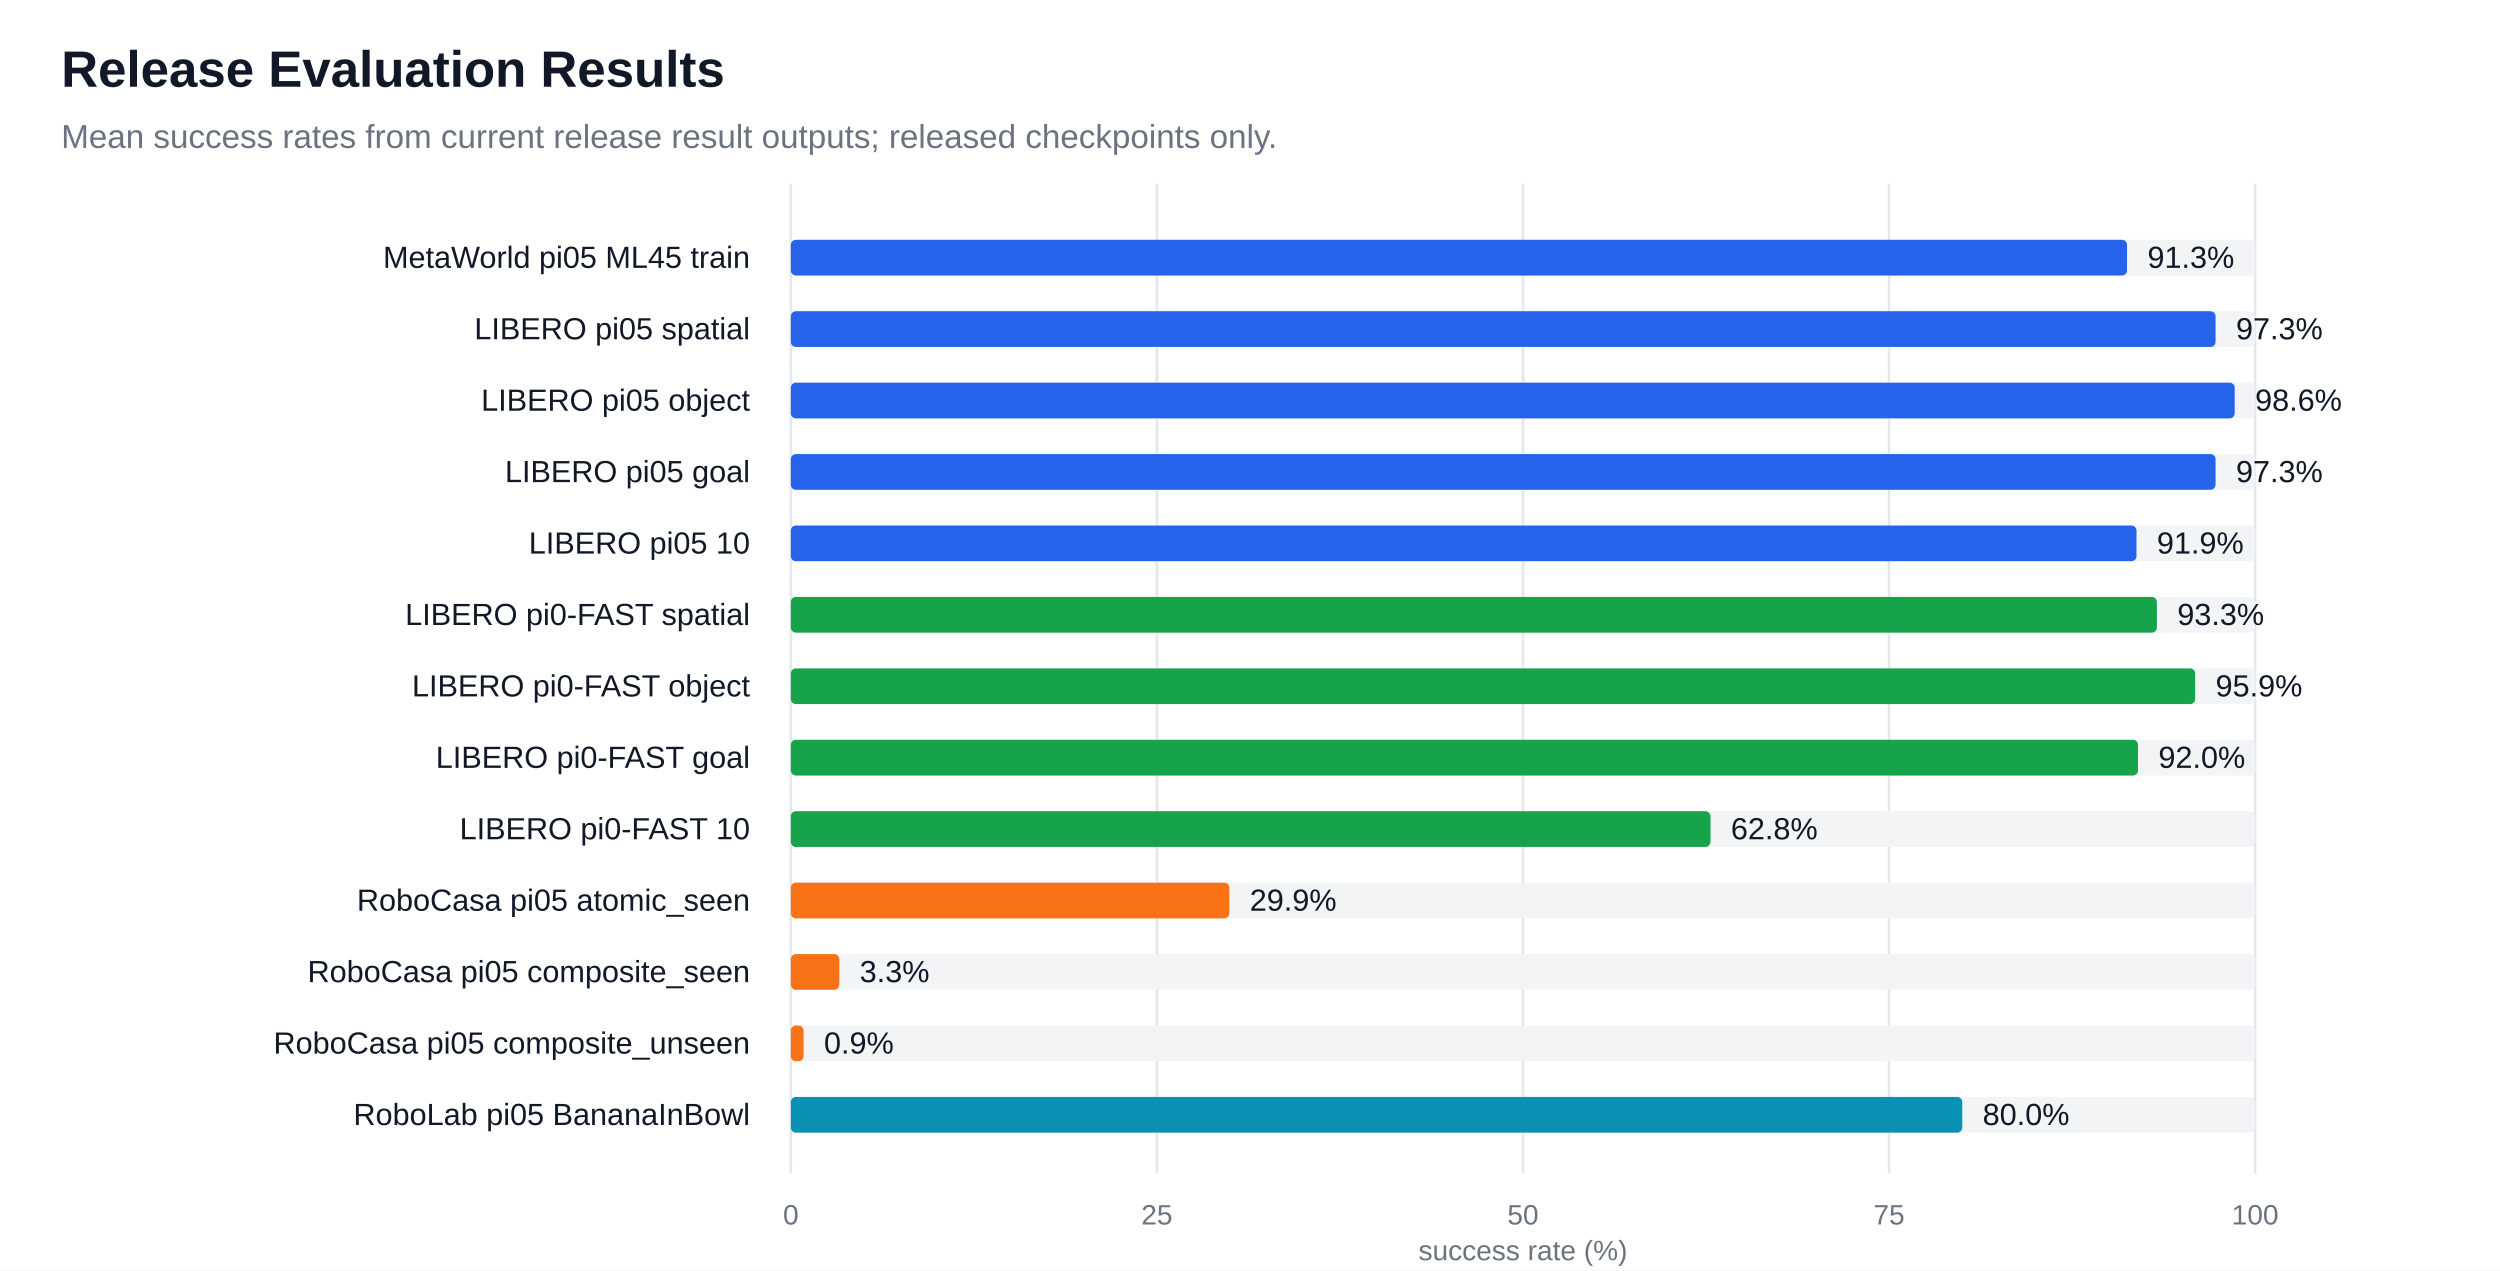
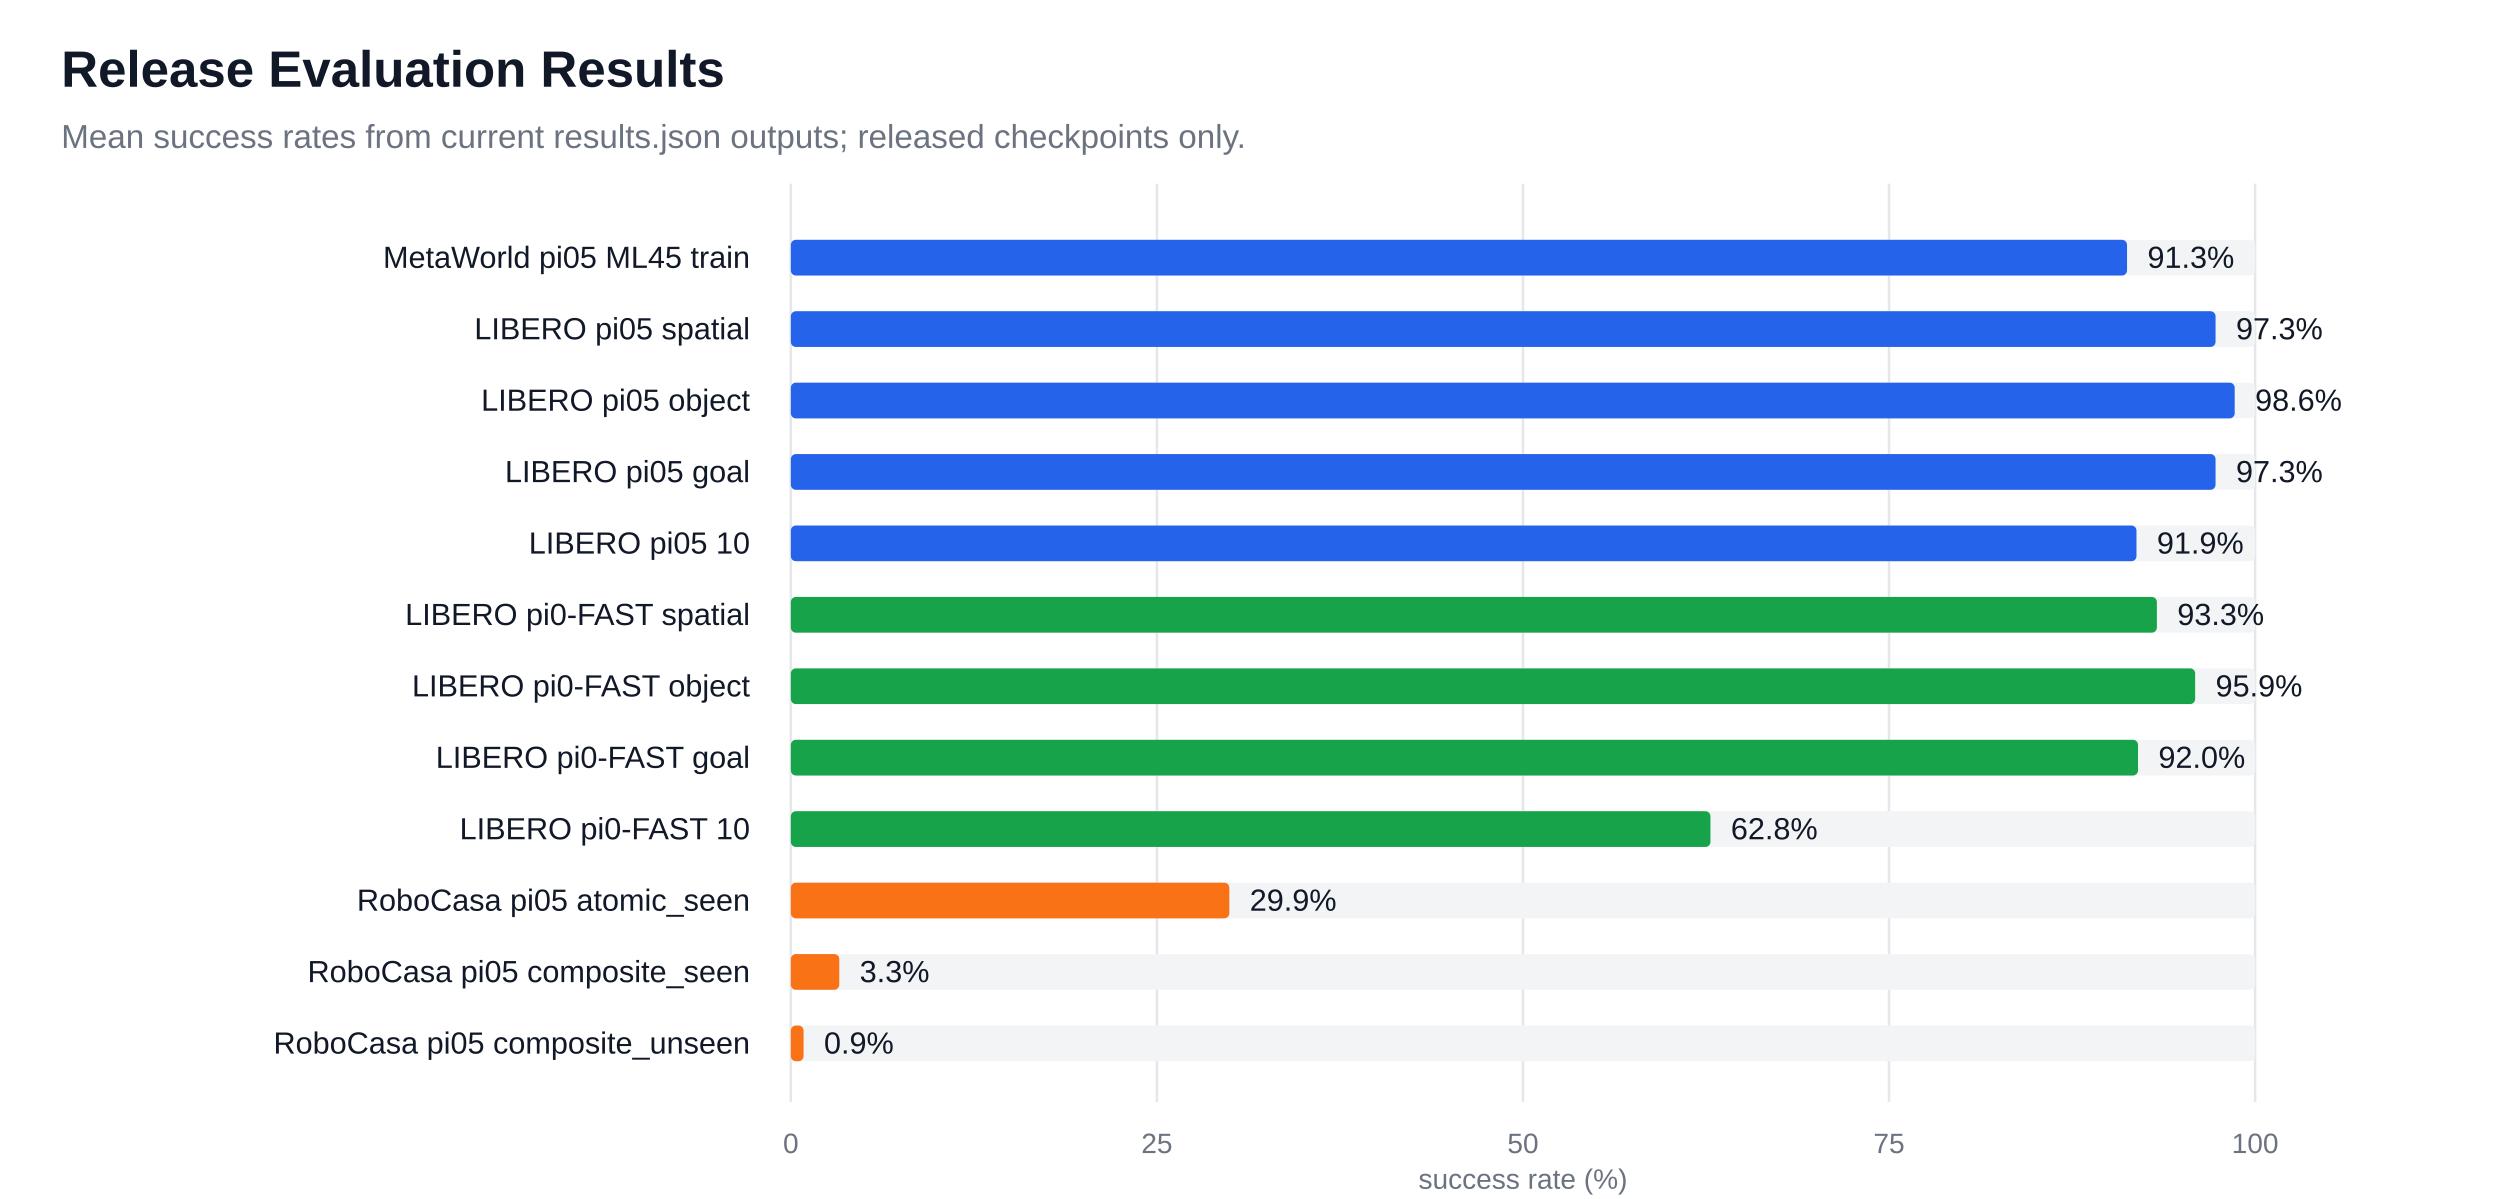
- <svg xmlns="http://www.w3.org/2000/svg" width="980" height="498" viewBox="0 0 980 498" role="img" aria-labelledby="release-evaluation-overview-title release-evaluation-overview-desc">
-   <rect width="980" height="498" fill="#ffffff" />
+ <svg xmlns="http://www.w3.org/2000/svg" width="980" height="470" viewBox="0 0 980 470" role="img" aria-labelledby="release-evaluation-overview-title release-evaluation-overview-desc">
+   <rect width="980" height="470" fill="#ffffff" />
  <text x="24" y="34" font-family="Arial, Helvetica, sans-serif" font-size="20" font-weight="700" fill="#111827">Release Evaluation Results</text>
-   <text x="24" y="58" font-family="Arial, Helvetica, sans-serif" font-size="13" fill="#6b7280">Mean success rates from current release result outputs; released checkpoints only.</text>
-   <line x1="310.0" y1="72" x2="310.0" y2="460" stroke="#e5e7eb" stroke-width="1" />
-   <text x="310.0" y="480" text-anchor="middle" font-family="Arial, Helvetica, sans-serif" font-size="11" fill="#6b7280">0</text>
-   <line x1="453.5" y1="72" x2="453.5" y2="460" stroke="#e5e7eb" stroke-width="1" />
-   <text x="453.5" y="480" text-anchor="middle" font-family="Arial, Helvetica, sans-serif" font-size="11" fill="#6b7280">25</text>
-   <line x1="597.0" y1="72" x2="597.0" y2="460" stroke="#e5e7eb" stroke-width="1" />
-   <text x="597.0" y="480" text-anchor="middle" font-family="Arial, Helvetica, sans-serif" font-size="11" fill="#6b7280">50</text>
-   <line x1="740.5" y1="72" x2="740.5" y2="460" stroke="#e5e7eb" stroke-width="1" />
-   <text x="740.5" y="480" text-anchor="middle" font-family="Arial, Helvetica, sans-serif" font-size="11" fill="#6b7280">75</text>
-   <line x1="884.0" y1="72" x2="884.0" y2="460" stroke="#e5e7eb" stroke-width="1" />
-   <text x="884.0" y="480" text-anchor="middle" font-family="Arial, Helvetica, sans-serif" font-size="11" fill="#6b7280">100</text>
+   <text x="24" y="58" font-family="Arial, Helvetica, sans-serif" font-size="13" fill="#6b7280">Mean success rates from current results.json outputs; released checkpoints only.</text>
+   <line x1="310.0" y1="72" x2="310.0" y2="432" stroke="#e5e7eb" stroke-width="1" />
+   <text x="310.0" y="452" text-anchor="middle" font-family="Arial, Helvetica, sans-serif" font-size="11" fill="#6b7280">0</text>
+   <line x1="453.5" y1="72" x2="453.5" y2="432" stroke="#e5e7eb" stroke-width="1" />
+   <text x="453.5" y="452" text-anchor="middle" font-family="Arial, Helvetica, sans-serif" font-size="11" fill="#6b7280">25</text>
+   <line x1="597.0" y1="72" x2="597.0" y2="432" stroke="#e5e7eb" stroke-width="1" />
+   <text x="597.0" y="452" text-anchor="middle" font-family="Arial, Helvetica, sans-serif" font-size="11" fill="#6b7280">50</text>
+   <line x1="740.5" y1="72" x2="740.5" y2="432" stroke="#e5e7eb" stroke-width="1" />
+   <text x="740.5" y="452" text-anchor="middle" font-family="Arial, Helvetica, sans-serif" font-size="11" fill="#6b7280">75</text>
+   <line x1="884.0" y1="72" x2="884.0" y2="432" stroke="#e5e7eb" stroke-width="1" />
+   <text x="884.0" y="452" text-anchor="middle" font-family="Arial, Helvetica, sans-serif" font-size="11" fill="#6b7280">100</text>
  <text x="294" y="105" text-anchor="end" font-family="Arial, Helvetica, sans-serif" font-size="12" fill="#111827">MetaWorld pi05 ML45 train</text>
  <rect x="310" y="94" width="574" height="14" rx="2" fill="#f3f4f6" />
  <rect x="310" y="94" width="523.8" height="14" rx="2" fill="#2563eb" />
  <text x="841.8" y="105" font-family="Arial, Helvetica, sans-serif" font-size="12" fill="#111827">91.3%</text>
  <text x="294" y="133" text-anchor="end" font-family="Arial, Helvetica, sans-serif" font-size="12" fill="#111827">LIBERO pi05 spatial</text>
  <rect x="310" y="122" width="574" height="14" rx="2" fill="#f3f4f6" />
  <rect x="310" y="122" width="558.5" height="14" rx="2" fill="#2563eb" />
  <text x="876.5" y="133" font-family="Arial, Helvetica, sans-serif" font-size="12" fill="#111827">97.3%</text>
  <text x="294" y="161" text-anchor="end" font-family="Arial, Helvetica, sans-serif" font-size="12" fill="#111827">LIBERO pi05 object</text>
  <rect x="310" y="150" width="574" height="14" rx="2" fill="#f3f4f6" />
  <rect x="310" y="150" width="566.0" height="14" rx="2" fill="#2563eb" />
  <text x="884.0" y="161" font-family="Arial, Helvetica, sans-serif" font-size="12" fill="#111827">98.6%</text>
  <text x="294" y="189" text-anchor="end" font-family="Arial, Helvetica, sans-serif" font-size="12" fill="#111827">LIBERO pi05 goal</text>
  <rect x="310" y="178" width="574" height="14" rx="2" fill="#f3f4f6" />
  <rect x="310" y="178" width="558.5" height="14" rx="2" fill="#2563eb" />
  <text x="876.5" y="189" font-family="Arial, Helvetica, sans-serif" font-size="12" fill="#111827">97.3%</text>
  <text x="294" y="217" text-anchor="end" font-family="Arial, Helvetica, sans-serif" font-size="12" fill="#111827">LIBERO pi05 10</text>
  <rect x="310" y="206" width="574" height="14" rx="2" fill="#f3f4f6" />
  <rect x="310" y="206" width="527.5" height="14" rx="2" fill="#2563eb" />
  <text x="845.5" y="217" font-family="Arial, Helvetica, sans-serif" font-size="12" fill="#111827">91.9%</text>
  <text x="294" y="245" text-anchor="end" font-family="Arial, Helvetica, sans-serif" font-size="12" fill="#111827">LIBERO pi0-FAST spatial</text>
  <rect x="310" y="234" width="574" height="14" rx="2" fill="#f3f4f6" />
  <rect x="310" y="234" width="535.5" height="14" rx="2" fill="#16a34a" />
  <text x="853.5" y="245" font-family="Arial, Helvetica, sans-serif" font-size="12" fill="#111827">93.3%</text>
  <text x="294" y="273" text-anchor="end" font-family="Arial, Helvetica, sans-serif" font-size="12" fill="#111827">LIBERO pi0-FAST object</text>
  <rect x="310" y="262" width="574" height="14" rx="2" fill="#f3f4f6" />
  <rect x="310" y="262" width="550.5" height="14" rx="2" fill="#16a34a" />
  <text x="868.5" y="273" font-family="Arial, Helvetica, sans-serif" font-size="12" fill="#111827">95.9%</text>
  <text x="294" y="301" text-anchor="end" font-family="Arial, Helvetica, sans-serif" font-size="12" fill="#111827">LIBERO pi0-FAST goal</text>
  <rect x="310" y="290" width="574" height="14" rx="2" fill="#f3f4f6" />
  <rect x="310" y="290" width="528.1" height="14" rx="2" fill="#16a34a" />
  <text x="846.1" y="301" font-family="Arial, Helvetica, sans-serif" font-size="12" fill="#111827">92.0%</text>
  <text x="294" y="329" text-anchor="end" font-family="Arial, Helvetica, sans-serif" font-size="12" fill="#111827">LIBERO pi0-FAST 10</text>
  <rect x="310" y="318" width="574" height="14" rx="2" fill="#f3f4f6" />
  <rect x="310" y="318" width="360.5" height="14" rx="2" fill="#16a34a" />
  <text x="678.5" y="329" font-family="Arial, Helvetica, sans-serif" font-size="12" fill="#111827">62.8%</text>
  <text x="294" y="357" text-anchor="end" font-family="Arial, Helvetica, sans-serif" font-size="12" fill="#111827">RoboCasa pi05 atomic_seen</text>
  <rect x="310" y="346" width="574" height="14" rx="2" fill="#f3f4f6" />
  <rect x="310" y="346" width="171.9" height="14" rx="2" fill="#f97316" />
  <text x="489.9" y="357" font-family="Arial, Helvetica, sans-serif" font-size="12" fill="#111827">29.9%</text>
  <text x="294" y="385" text-anchor="end" font-family="Arial, Helvetica, sans-serif" font-size="12" fill="#111827">RoboCasa pi05 composite_seen</text>
  <rect x="310" y="374" width="574" height="14" rx="2" fill="#f3f4f6" />
  <rect x="310" y="374" width="19.0" height="14" rx="2" fill="#f97316" />
  <text x="337.0" y="385" font-family="Arial, Helvetica, sans-serif" font-size="12" fill="#111827">3.3%</text>
  <text x="294" y="413" text-anchor="end" font-family="Arial, Helvetica, sans-serif" font-size="12" fill="#111827">RoboCasa pi05 composite_unseen</text>
  <rect x="310" y="402" width="574" height="14" rx="2" fill="#f3f4f6" />
  <rect x="310" y="402" width="5.0" height="14" rx="2" fill="#f97316" />
  <text x="323.0" y="413" font-family="Arial, Helvetica, sans-serif" font-size="12" fill="#111827">0.9%</text>
-   <text x="294" y="441" text-anchor="end" font-family="Arial, Helvetica, sans-serif" font-size="12" fill="#111827">RoboLab pi05 BananaInBowl</text>
-   <rect x="310" y="430" width="574" height="14" rx="2" fill="#f3f4f6" />
-   <rect x="310" y="430" width="459.2" height="14" rx="2" fill="#0891b2" />
-   <text x="777.2" y="441" font-family="Arial, Helvetica, sans-serif" font-size="12" fill="#111827">80.0%</text>
-   <text x="597.0" y="494" text-anchor="middle" font-family="Arial, Helvetica, sans-serif" font-size="11" fill="#6b7280">success rate (%)</text>
+   <text x="597.0" y="466" text-anchor="middle" font-family="Arial, Helvetica, sans-serif" font-size="11" fill="#6b7280">success rate (%)</text>
</svg>
